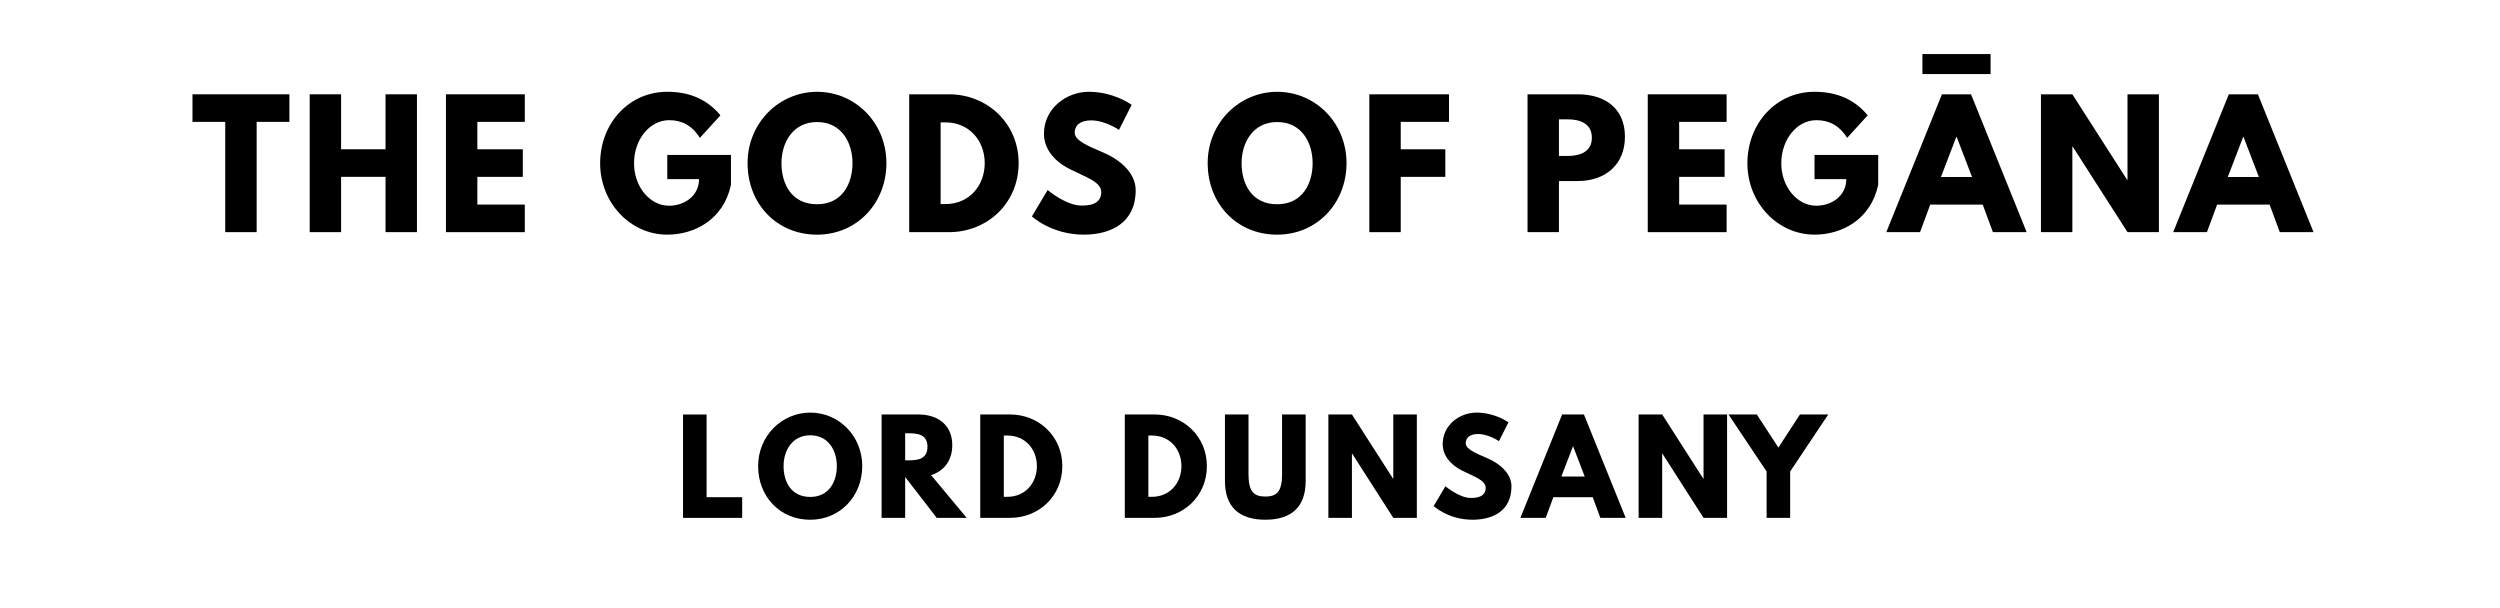
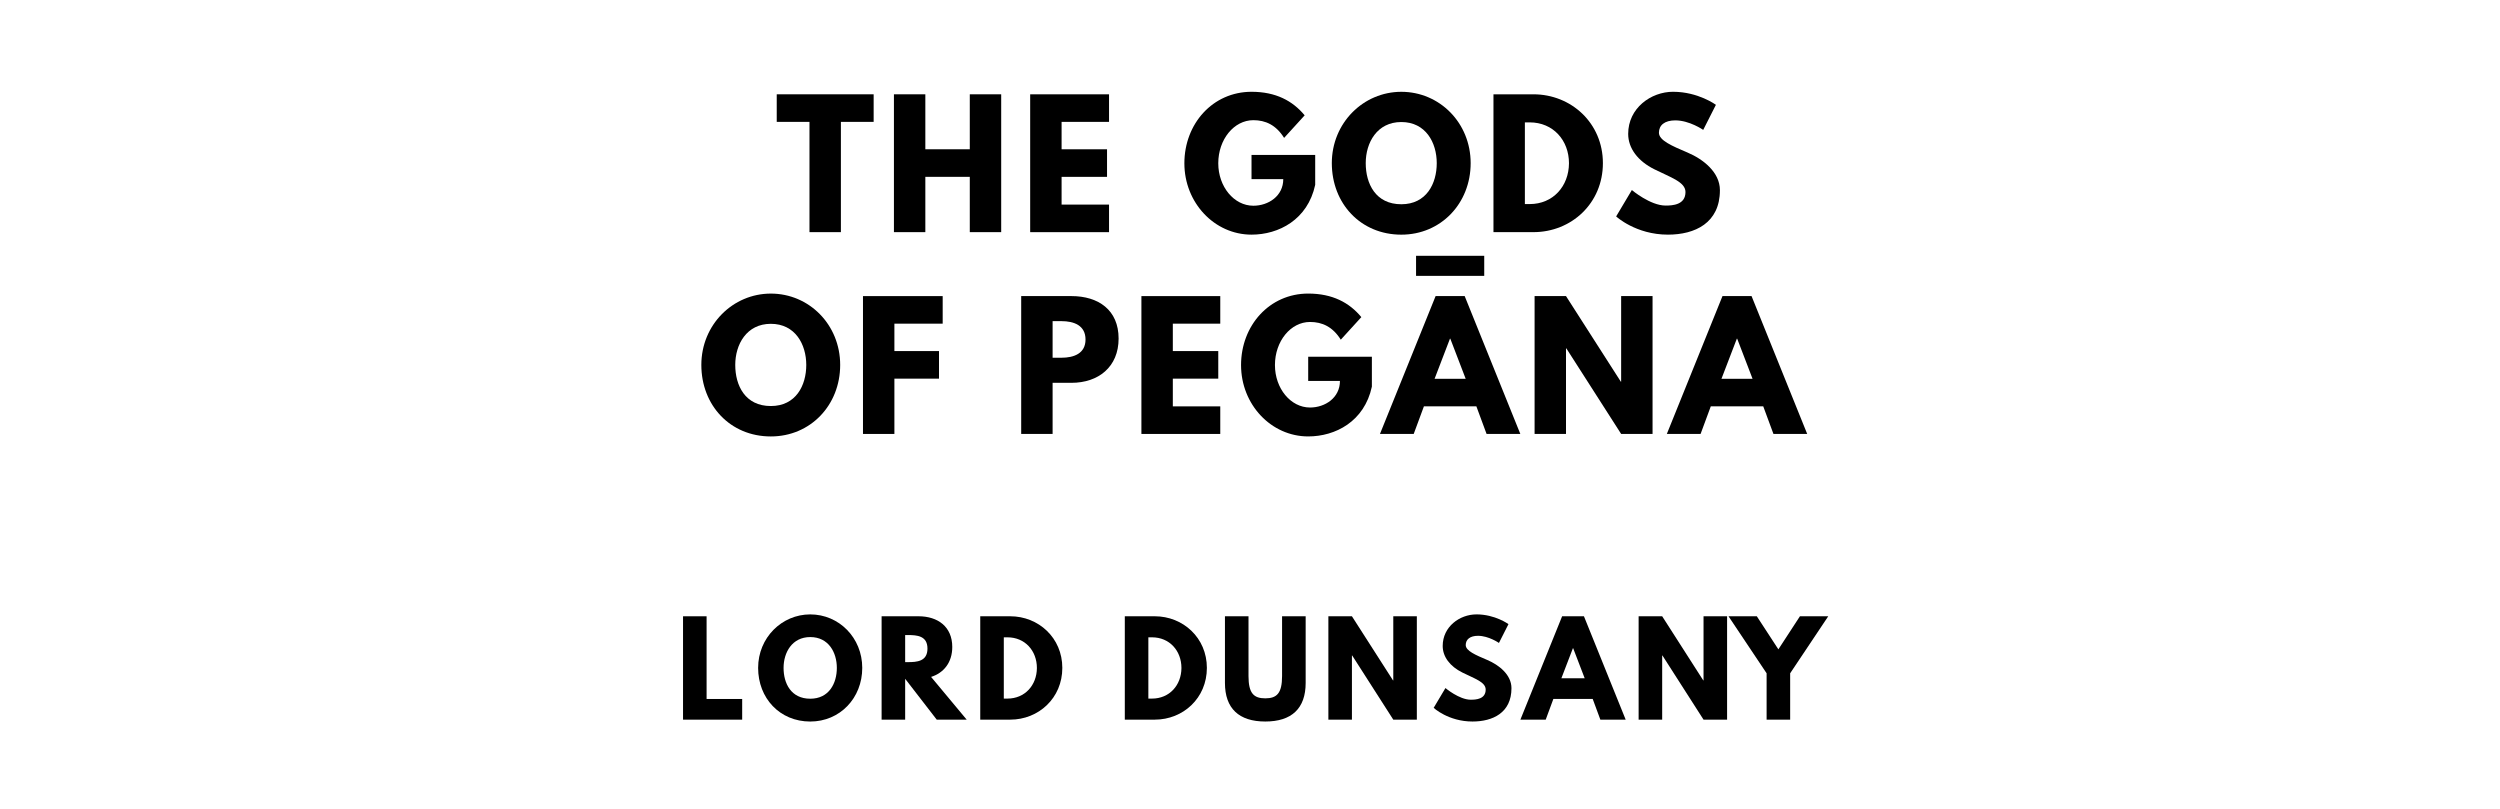
- <svg xmlns="http://www.w3.org/2000/svg" version="1.1" viewBox="0 0 1400 340">
-   <g aria-label="THE GODS OF PEGĀNA">
-     <path d="M107.79,68.25l0.00-15.44l54.27,0.00l0.00,15.44l-18.34,0.00l0.00,61.75l-17.59,0.00l0.00-61.75l-18.34,0.00z" />
-     <path d="M191.01,99.03l0.00,30.97l-17.59,0.00l0.00-77.19l17.59,0.00l0.00,30.78l24.89,0.00l0.00-30.78l17.59,0.00l0.00,77.19l-17.59,0.00l0.00-30.97l-24.89,0.00z" />
-     <path d="M293.89,52.81l0.00,15.44l-26.57,0.00l0.00,15.35l25.45,0.00l0.00,15.44l-25.45,0.00l0.00,15.53l26.57,0.00l0.00,15.44l-44.16,0.00l0.00-77.19l44.16,0.00z" />
-     <path d="M409.34,86.77l0.00,16.75c-4.21,19.56-20.49,27.88-35.65,27.88c-20.77,0.00-37.61-17.87-37.61-39.95c0.00-22.18,15.91-40.05,37.61-40.05c13.57,0.00,23.02,5.05,29.75,13.19l-11.51,12.63c-4.49-7.20-10.39-9.92-17.22-9.92c-10.85,0.00-19.65,10.76-19.65,24.14c0.00,13.10,8.80,23.77,19.65,23.77c8.42,0.00,16.75-5.43,16.75-14.88l-17.78,0.00l0.00-13.57l35.65,0.00z" />
-     <path d="M418.64,91.36c0.00-22.55,17.68-39.95,38.92-39.95c21.43,0.00,38.83,17.40,38.83,39.95s-16.65,40.05-38.83,40.05c-22.83,0.00-38.92-17.50-38.92-40.05z  M437.63,91.36c0.00,11.51,5.52,23.02,19.93,23.02c14.04,0.00,19.84-11.51,19.84-23.02s-6.18-23.02-19.84-23.02c-13.57,0.00-19.93,11.51-19.93,23.02z" />
-     <path d="M509.16,52.81l22.36,0.00c21.15,0.00,38.92,16.09,38.92,38.55c0.00,22.55-17.68,38.64-38.92,38.64l-22.36,0.00l0.00-77.19z  M526.75,114.28l2.71,0.00c13.01,0.00,21.89-9.92,21.99-22.83c0.00-12.91-8.89-22.92-21.99-22.92l-2.71,0.00l0.00,45.75z" />
-     <path d="M609.79,51.40c14.04,0.00,23.95,7.30,23.95,7.30l-7.11,14.04s-7.67-5.33-15.63-5.33c-5.99,0.00-9.17,2.71-9.17,6.92c0.00,4.30,7.30,7.39,16.09,11.13c8.61,3.65,18.06,10.95,18.06,21.05c0.00,18.43-14.04,24.89-29.10,24.89c-18.06,0.00-29.01-10.20-29.01-10.20l8.80-14.78s10.29,8.70,18.90,8.70c3.84,0.00,11.13-0.37,11.13-7.58c0.00-5.61-8.23-8.14-17.40-12.73c-9.26-4.58-14.69-11.79-14.69-19.84c0.00-14.41,12.73-23.58,25.17-23.58z" />
-     <path d="M676.30,91.36c0.00-22.55,17.68-39.95,38.92-39.95c21.43,0.00,38.83,17.40,38.83,39.95s-16.65,40.05-38.83,40.05c-22.83,0.00-38.92-17.50-38.92-40.05z  M695.30,91.36c0.00,11.51,5.52,23.02,19.93,23.02c14.04,0.00,19.84-11.51,19.84-23.02s-6.18-23.02-19.84-23.02c-13.57,0.00-19.93,11.51-19.93,23.02z" />
-     <path d="M811.45,52.81l0.00,15.44l-27.04,0.00l0.00,15.35l24.98,0.00l0.00,15.44l-24.98,0.00l0.00,30.97l-17.59,0.00l0.00-77.19l44.63,0.00z" />
-     <path d="M855.42,52.81l28.16,0.00c15.06,0.00,26.39,7.77,26.39,23.77c0.00,15.91-11.32,24.80-26.39,24.80l-10.57,0.00l0.00,28.63l-17.59,0.00l0.00-77.19z  M873.01,87.33l4.96,0.00c6.92,0.00,13.47-2.34,13.47-10.20c0.00-7.95-6.55-10.29-13.47-10.29l-4.96,0.00l0.00,20.49z" />
-     <path d="M966.90,52.81l0.00,15.44l-26.57,0.00l0.00,15.35l25.45,0.00l0.00,15.44l-25.45,0.00l0.00,15.53l26.57,0.00l0.00,15.44l-44.16,0.00l0.00-77.19l44.16,0.00z" />
-     <path d="M1051.80,86.77l0.00,16.75c-4.21,19.56-20.49,27.88-35.65,27.88c-20.77,0.00-37.61-17.87-37.61-39.95c0.00-22.18,15.91-40.05,37.61-40.05c13.57,0.00,23.02,5.05,29.75,13.19l-11.51,12.63c-4.49-7.20-10.39-9.92-17.22-9.92c-10.85,0.00-19.65,10.76-19.65,24.14c0.00,13.10,8.80,23.77,19.65,23.77c8.42,0.00,16.75-5.43,16.75-14.88l-17.78,0.00l0.00-13.57l35.65,0.00z" />
-     <path d="M1076.55,30.26l38.18,0.00l0.00,11.23l-38.18,0.00l0.00-11.23z  M1103.77,52.81l31.16,77.19l-18.90,0.00l-5.71-15.44l-29.38,0.00l-5.71,15.44l-18.90,0.00l31.16-77.19l16.28,0.00z  M1104.34,99.12l-8.61-22.46l-0.19,0.00l-8.61,22.46l17.40,0.00z" />
-     <path d="M1160.52,82.09l0.00,47.91l-17.59,0.00l0.00-77.19l17.59,0.00l30.69,47.91l0.19,0.00l0.00-47.91l17.59,0.00l0.00,77.19l-17.59,0.00l-30.69-47.91l-0.19,0.00z" />
-     <path d="M1264.42,52.81l31.16,77.19l-18.90,0.00l-5.71-15.44l-29.38,0.00l-5.71,15.44l-18.90,0.00l31.16-77.19l16.28,0.00z  M1264.98,99.12l-8.61-22.46l-0.19,0.00l-8.61,22.46l17.40,0.00z" />
+ <svg xmlns="http://www.w3.org/2000/svg" version="1.1" viewBox="0 0 1400 453">
+   <g aria-label="THE GODS">
+     <path d="M434.97,68.25l0.00-15.44l54.27,0.00l0.00,15.44l-18.34,0.00l0.00,61.75l-17.59,0.00l0.00-61.75l-18.34,0.00z" />
+     <path d="M518.19,99.03l0.00,30.97l-17.59,0.00l0.00-77.19l17.59,0.00l0.00,30.78l24.89,0.00l0.00-30.78l17.59,0.00l0.00,77.19l-17.59,0.00l0.00-30.97l-24.89,0.00z" />
+     <path d="M621.06,52.81l0.00,15.44l-26.57,0.00l0.00,15.35l25.45,0.00l0.00,15.44l-25.45,0.00l0.00,15.53l26.57,0.00l0.00,15.44l-44.16,0.00l0.00-77.19l44.16,0.00z" />
+     <path d="M736.51,86.77l0.00,16.75c-4.21,19.56-20.49,27.88-35.65,27.88c-20.77,0.00-37.61-17.87-37.61-39.95c0.00-22.18,15.91-40.05,37.61-40.05c13.57,0.00,23.02,5.05,29.75,13.19l-11.51,12.63c-4.49-7.20-10.39-9.92-17.22-9.92c-10.85,0.00-19.65,10.76-19.65,24.14c0.00,13.10,8.80,23.77,19.65,23.77c8.42,0.00,16.75-5.43,16.75-14.88l-17.78,0.00l0.00-13.57l35.65,0.00z" />
+     <path d="M745.82,91.36c0.00-22.55,17.68-39.95,38.92-39.95c21.43,0.00,38.83,17.40,38.83,39.95s-16.65,40.05-38.83,40.05c-22.83,0.00-38.92-17.50-38.92-40.05z  M764.81,91.36c0.00,11.51,5.52,23.02,19.93,23.02c14.04,0.00,19.84-11.51,19.84-23.02s-6.18-23.02-19.84-23.02c-13.57,0.00-19.93,11.51-19.93,23.02z" />
+     <path d="M836.34,52.81l22.36,0.00c21.15,0.00,38.92,16.09,38.92,38.55c0.00,22.55-17.68,38.64-38.92,38.64l-22.36,0.00l0.00-77.19z  M853.93,114.28l2.71,0.00c13.01,0.00,21.89-9.92,21.99-22.83c0.00-12.91-8.89-22.92-21.99-22.92l-2.71,0.00l0.00,45.75z" />
+     <path d="M936.96,51.40c14.04,0.00,23.95,7.30,23.95,7.30l-7.11,14.04s-7.67-5.33-15.63-5.33c-5.99,0.00-9.17,2.71-9.17,6.92c0.00,4.30,7.30,7.39,16.09,11.13c8.61,3.65,18.06,10.95,18.06,21.05c0.00,18.43-14.04,24.89-29.10,24.89c-18.06,0.00-29.01-10.20-29.01-10.20l8.80-14.78s10.29,8.70,18.90,8.70c3.84,0.00,11.13-0.37,11.13-7.58c0.00-5.61-8.23-8.14-17.40-12.73c-9.26-4.58-14.69-11.79-14.69-19.84c0.00-14.41,12.73-23.58,25.17-23.58z" />
+   </g>
+   <g aria-label="OF PEGĀNA">
+     <path d="M392.75,204.36c0.00-22.55,17.68-39.95,38.92-39.95c21.43,0.00,38.83,17.40,38.83,39.95s-16.65,40.05-38.83,40.05c-22.83,0.00-38.92-17.50-38.92-40.05z  M411.74,204.36c0.00,11.51,5.52,23.02,19.93,23.02c14.04,0.00,19.84-11.51,19.84-23.02s-6.18-23.02-19.84-23.02c-13.57,0.00-19.93,11.51-19.93,23.02z" />
+     <path d="M527.90,165.81l0.00,15.44l-27.04,0.00l0.00,15.35l24.98,0.00l0.00,15.44l-24.98,0.00l0.00,30.97l-17.59,0.00l0.00-77.19l44.63,0.00z" />
+     <path d="M571.87,165.81l28.16,0.00c15.06,0.00,26.39,7.77,26.39,23.77c0.00,15.91-11.32,24.80-26.39,24.80l-10.57,0.00l0.00,28.63l-17.59,0.00l0.00-77.19z  M589.46,200.33l4.96,0.00c6.92,0.00,13.47-2.34,13.47-10.20c0.00-7.95-6.55-10.29-13.47-10.29l-4.96,0.00l0.00,20.49z" />
+     <path d="M683.35,165.81l0.00,15.44l-26.57,0.00l0.00,15.35l25.45,0.00l0.00,15.44l-25.45,0.00l0.00,15.53l26.57,0.00l0.00,15.44l-44.16,0.00l0.00-77.19l44.16,0.00z" />
+     <path d="M768.25,199.77l0.00,16.75c-4.21,19.56-20.49,27.88-35.65,27.88c-20.77,0.00-37.61-17.87-37.61-39.95c0.00-22.18,15.91-40.05,37.61-40.05c13.57,0.00,23.02,5.05,29.75,13.19l-11.51,12.63c-4.49-7.20-10.39-9.92-17.22-9.92c-10.85,0.00-19.65,10.76-19.65,24.14c0.00,13.10,8.80,23.77,19.65,23.77c8.42,0.00,16.75-5.43,16.75-14.88l-17.78,0.00l0.00-13.57l35.65,0.00z" />
+     <path d="M792.99,143.26l38.18,0.00l0.00,11.23l-38.18,0.00l0.00-11.23z  M820.22,165.81l31.16,77.19l-18.90,0.00l-5.71-15.44l-29.38,0.00l-5.71,15.44l-18.90,0.00l31.16-77.19l16.28,0.00z  M820.78,212.12l-8.61-22.46l-0.19,0.00l-8.61,22.46l17.40,0.00z" />
+     <path d="M876.96,195.09l0.00,47.91l-17.59,0.00l0.00-77.19l17.59,0.00l30.69,47.91l0.19,0.00l0.00-47.91l17.59,0.00l0.00,77.19l-17.59,0.00l-30.69-47.91l-0.19,0.00z" />
+     <path d="M980.87,165.81l31.16,77.19l-18.90,0.00l-5.71-15.44l-29.38,0.00l-5.71,15.44l-18.90,0.00l31.16-77.19l16.28,0.00z  M981.43,212.12l-8.61-22.46l-0.19,0.00l-8.61,22.46l17.40,0.00z" />
  </g>
  <g aria-label="LORD DUNSANY">
-     <path d="M395.69,232.11l0.00,46.32l19.93,0.00l0.00,11.58l-33.12,0.00l0.00-57.89l13.19,0.00z" />
-     <path d="M424.55,261.02c0.00-16.91,13.26-29.96,29.19-29.96c16.07,0.00,29.12,13.05,29.12,29.96s-12.49,30.04-29.12,30.04c-17.12,0.00-29.19-13.12-29.19-30.04z  M438.80,261.02c0.00,8.63,4.14,17.26,14.95,17.26c10.53,0.00,14.88-8.63,14.88-17.26s-4.63-17.26-14.88-17.26c-10.18,0.00-14.95,8.63-14.95,17.26z" />
-     <path d="M493.69,232.11l20.70,0.00c10.74,0.00,18.88,5.82,18.88,17.19c0.00,8.70-4.77,14.53-11.86,16.77l19.93,23.93l-16.77,0.00l-17.68-22.88l0.00,22.88l-13.19,0.00l0.00-57.89z  M506.89,257.79l1.54,0.00c4.98,0.00,10.95-0.35,10.95-7.58s-5.96-7.58-10.95-7.58l-1.54,0.00l0.00,15.16z" />
-     <path d="M548.94,232.11l16.77,0.00c15.86,0.00,29.19,12.07,29.19,28.91c0.00,16.91-13.26,28.98-29.19,28.98l-16.77,0.00l0.00-57.89z  M562.13,278.21l2.04,0.00c9.75,0.00,16.42-7.44,16.49-17.12c0.00-9.68-6.67-17.19-16.49-17.19l-2.04,0.00l0.00,34.32z" />
-     <path d="M629.89,232.11l16.77,0.00c15.86,0.00,29.19,12.07,29.19,28.91c0.00,16.91-13.26,28.98-29.19,28.98l-16.77,0.00l0.00-57.89z  M643.08,278.21l2.04,0.00c9.75,0.00,16.42-7.44,16.49-17.12c0.00-9.68-6.67-17.19-16.49-17.19l-2.04,0.00l0.00,34.32z" />
-     <path d="M731.17,232.11l0.00,37.33c0.00,14.32-7.86,21.61-22.60,21.61s-22.60-7.30-22.60-21.61l0.00-37.33l13.19,0.00l0.00,33.47c0.00,9.68,2.95,12.49,9.40,12.49s9.40-2.81,9.40-12.49l0.00-33.47l13.19,0.00z" />
-     <path d="M757.08,254.07l0.00,35.93l-13.19,0.00l0.00-57.89l13.19,0.00l23.02,35.93l0.14,0.00l0.00-35.93l13.19,0.00l0.00,57.89l-13.19,0.00l-23.02-35.93l-0.14,0.00z" />
-     <path d="M826.78,231.05c10.53,0.00,17.96,5.47,17.96,5.47l-5.33,10.53s-5.75-4.00-11.72-4.00c-4.49,0.00-6.88,2.04-6.88,5.19c0.00,3.23,5.47,5.54,12.07,8.35c6.46,2.74,13.54,8.21,13.54,15.79c0.00,13.82-10.53,18.67-21.82,18.67c-13.54,0.00-21.75-7.65-21.75-7.65l6.60-11.09s7.72,6.53,14.18,6.53c2.88,0.00,8.35-0.28,8.35-5.68c0.00-4.21-6.18-6.11-13.05-9.54c-6.95-3.44-11.02-8.84-11.02-14.88c0.00-10.81,9.54-17.68,18.88-17.68z" />
-     <path d="M887.01,232.11l23.37,57.89l-14.18,0.00l-4.28-11.58l-22.04,0.00l-4.28,11.58l-14.18,0.00l23.37-57.89l12.21,0.00z  M887.43,266.84l-6.46-16.84l-0.14,0.00l-6.46,16.84l13.05,0.00z" />
-     <path d="M930.82,254.07l0.00,35.93l-13.19,0.00l0.00-57.89l13.19,0.00l23.02,35.93l0.14,0.00l0.00-35.93l13.19,0.00l0.00,57.89l-13.19,0.00l-23.02-35.93l-0.14,0.00z" />
-     <path d="M967.96,232.11l15.86,0.00l12.07,18.53l12.07-18.53l15.86,0.00l-21.33,31.93l0.00,25.96l-13.19,0.00l0.00-25.96z" />
+     <path d="M395.69,345.11l0.00,46.32l19.93,0.00l0.00,11.58l-33.12,0.00l0.00-57.89l13.19,0.00z" />
+     <path d="M424.55,374.02c0.00-16.91,13.26-29.96,29.19-29.96c16.07,0.00,29.12,13.05,29.12,29.96s-12.49,30.04-29.12,30.04c-17.12,0.00-29.19-13.12-29.19-30.04z  M438.80,374.02c0.00,8.63,4.14,17.26,14.95,17.26c10.53,0.00,14.88-8.63,14.88-17.26s-4.63-17.26-14.88-17.26c-10.18,0.00-14.95,8.63-14.95,17.26z" />
+     <path d="M493.69,345.11l20.70,0.00c10.74,0.00,18.88,5.82,18.88,17.19c0.00,8.70-4.77,14.53-11.86,16.77l19.93,23.93l-16.77,0.00l-17.68-22.88l0.00,22.88l-13.19,0.00l0.00-57.89z  M506.89,370.79l1.54,0.00c4.98,0.00,10.95-0.35,10.95-7.58s-5.96-7.58-10.95-7.58l-1.54,0.00l0.00,15.16z" />
+     <path d="M548.94,345.11l16.77,0.00c15.86,0.00,29.19,12.07,29.19,28.91c0.00,16.91-13.26,28.98-29.19,28.98l-16.77,0.00l0.00-57.89z  M562.13,391.21l2.04,0.00c9.75,0.00,16.42-7.44,16.49-17.12c0.00-9.68-6.67-17.19-16.49-17.19l-2.04,0.00l0.00,34.32z" />
+     <path d="M629.89,345.11l16.77,0.00c15.86,0.00,29.19,12.07,29.19,28.91c0.00,16.91-13.26,28.98-29.19,28.98l-16.77,0.00l0.00-57.89z  M643.08,391.21l2.04,0.00c9.75,0.00,16.42-7.44,16.49-17.12c0.00-9.68-6.67-17.19-16.49-17.19l-2.04,0.00l0.00,34.32z" />
+     <path d="M731.17,345.11l0.00,37.33c0.00,14.32-7.86,21.61-22.60,21.61s-22.60-7.30-22.60-21.61l0.00-37.33l13.19,0.00l0.00,33.47c0.00,9.68,2.95,12.49,9.40,12.49s9.40-2.81,9.40-12.49l0.00-33.47l13.19,0.00z" />
+     <path d="M757.08,367.07l0.00,35.93l-13.19,0.00l0.00-57.89l13.19,0.00l23.02,35.93l0.14,0.00l0.00-35.93l13.19,0.00l0.00,57.89l-13.19,0.00l-23.02-35.93l-0.14,0.00z" />
+     <path d="M826.78,344.05c10.53,0.00,17.96,5.47,17.96,5.47l-5.33,10.53s-5.75-4.00-11.72-4.00c-4.49,0.00-6.88,2.04-6.88,5.19c0.00,3.23,5.47,5.54,12.07,8.35c6.46,2.74,13.54,8.21,13.54,15.79c0.00,13.82-10.53,18.67-21.82,18.67c-13.54,0.00-21.75-7.65-21.75-7.65l6.60-11.09s7.72,6.53,14.18,6.53c2.88,0.00,8.35-0.28,8.35-5.68c0.00-4.21-6.18-6.11-13.05-9.54c-6.95-3.44-11.02-8.84-11.02-14.88c0.00-10.81,9.54-17.68,18.88-17.68z" />
+     <path d="M887.01,345.11l23.37,57.89l-14.18,0.00l-4.28-11.58l-22.04,0.00l-4.28,11.58l-14.18,0.00l23.37-57.89l12.21,0.00z  M887.43,379.84l-6.46-16.84l-0.14,0.00l-6.46,16.84l13.05,0.00z" />
+     <path d="M930.82,367.07l0.00,35.93l-13.19,0.00l0.00-57.89l13.19,0.00l23.02,35.93l0.14,0.00l0.00-35.93l13.19,0.00l0.00,57.89l-13.19,0.00l-23.02-35.93l-0.14,0.00z" />
+     <path d="M967.96,345.11l15.86,0.00l12.07,18.53l12.07-18.53l15.86,0.00l-21.33,31.93l0.00,25.96l-13.19,0.00l0.00-25.96z" />
  </g>
</svg>
